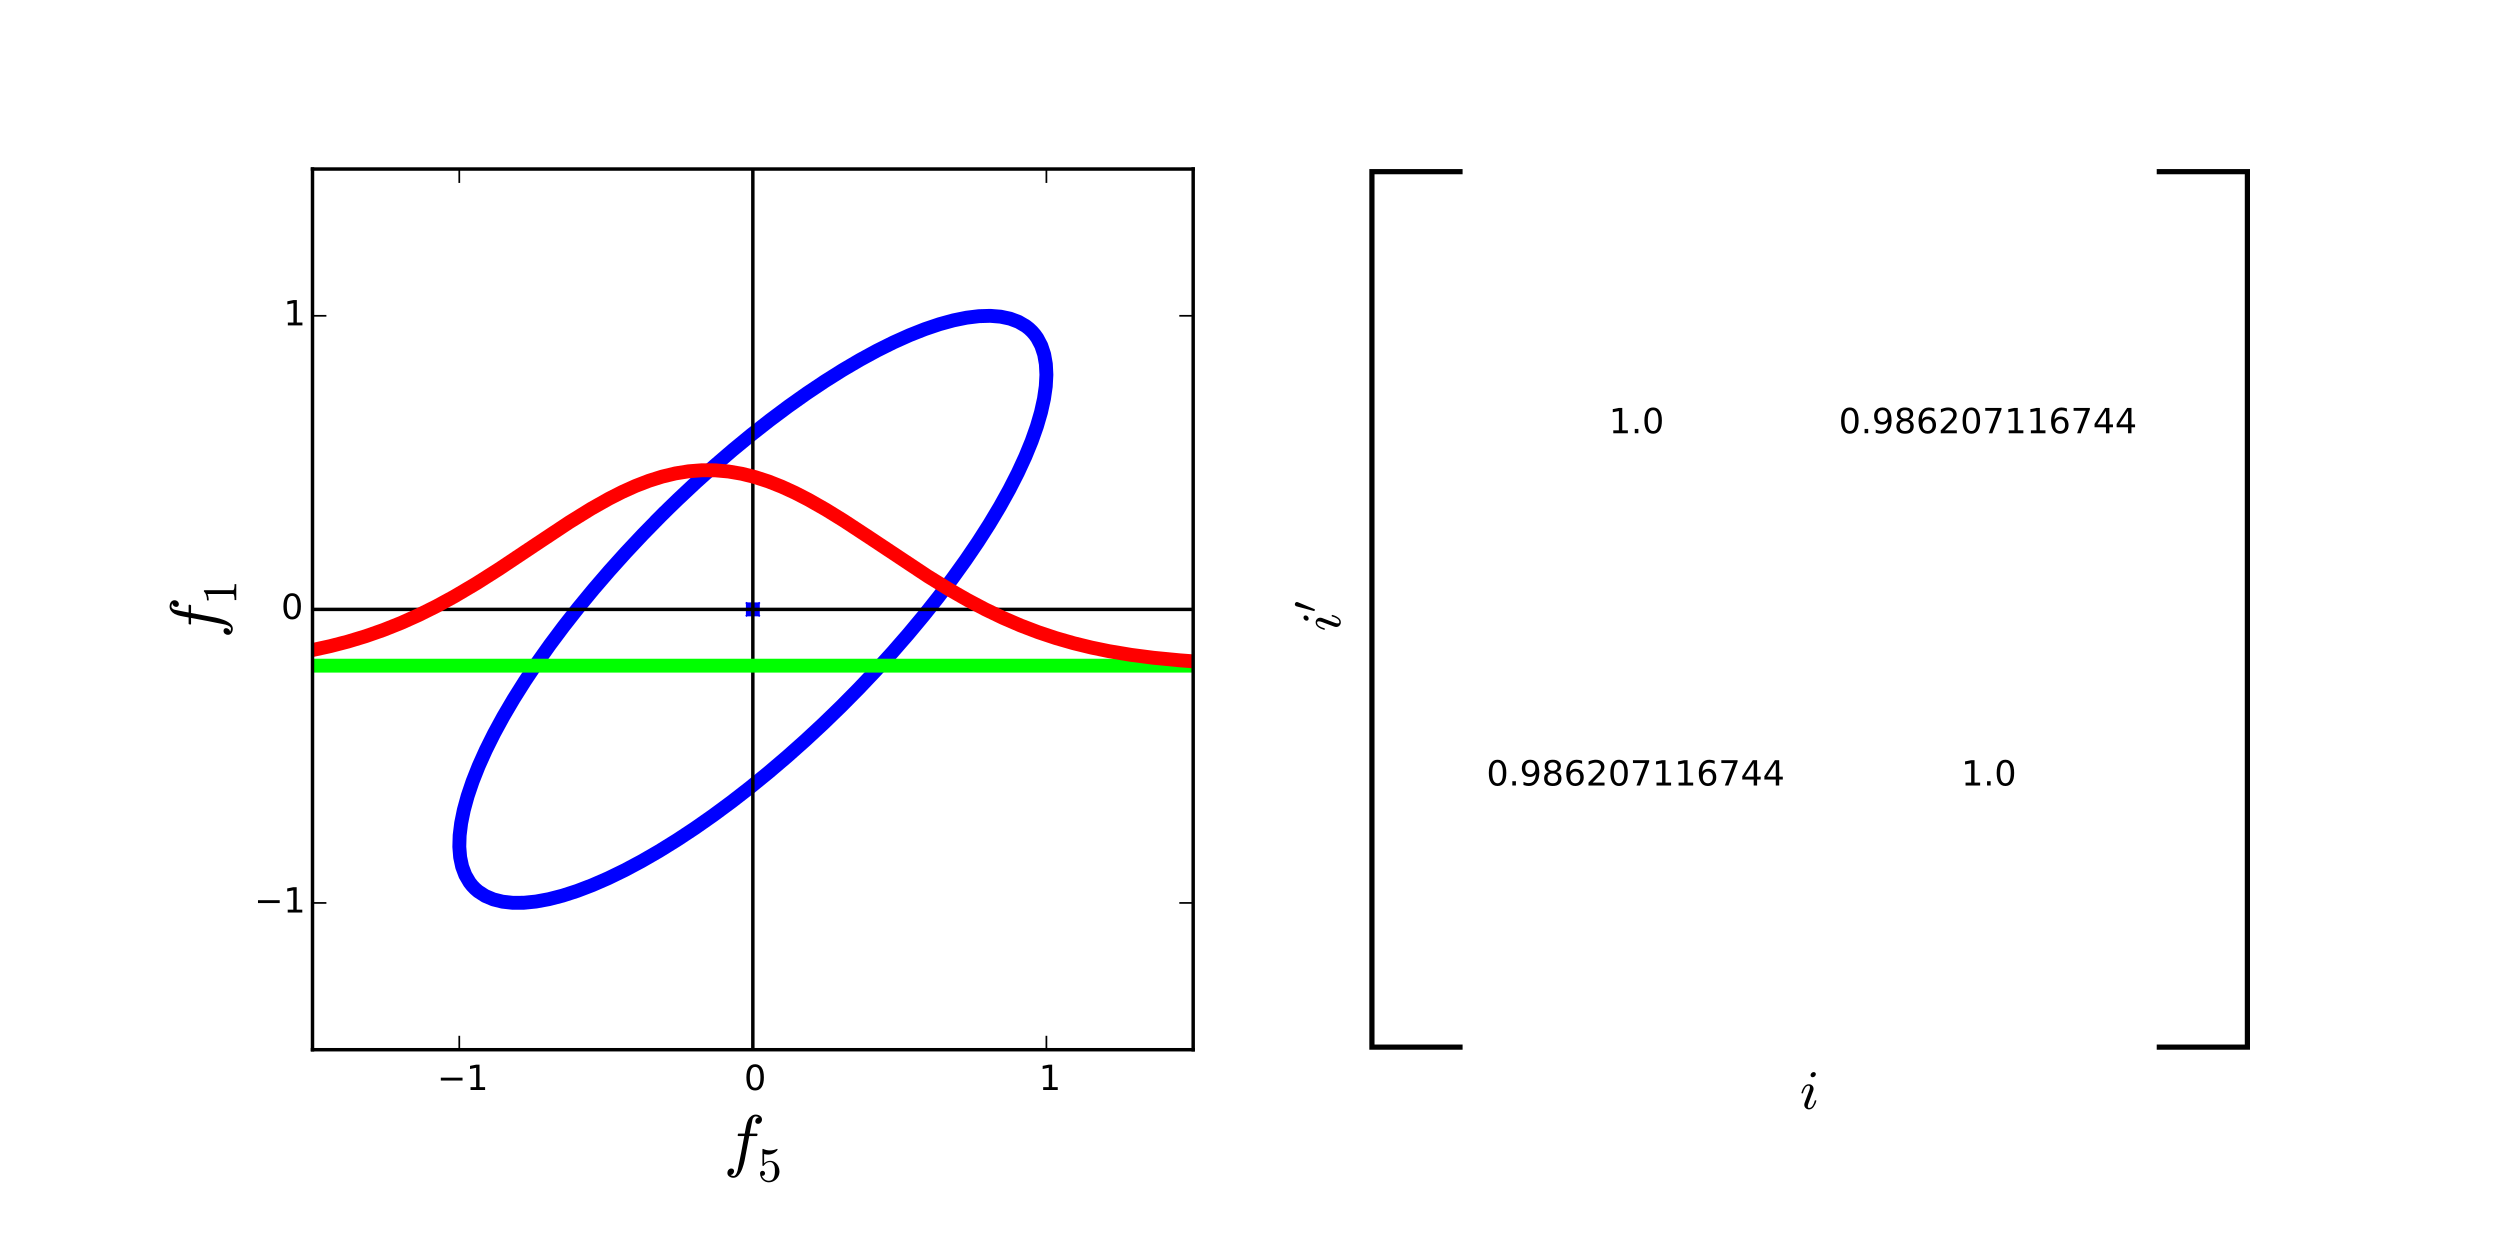
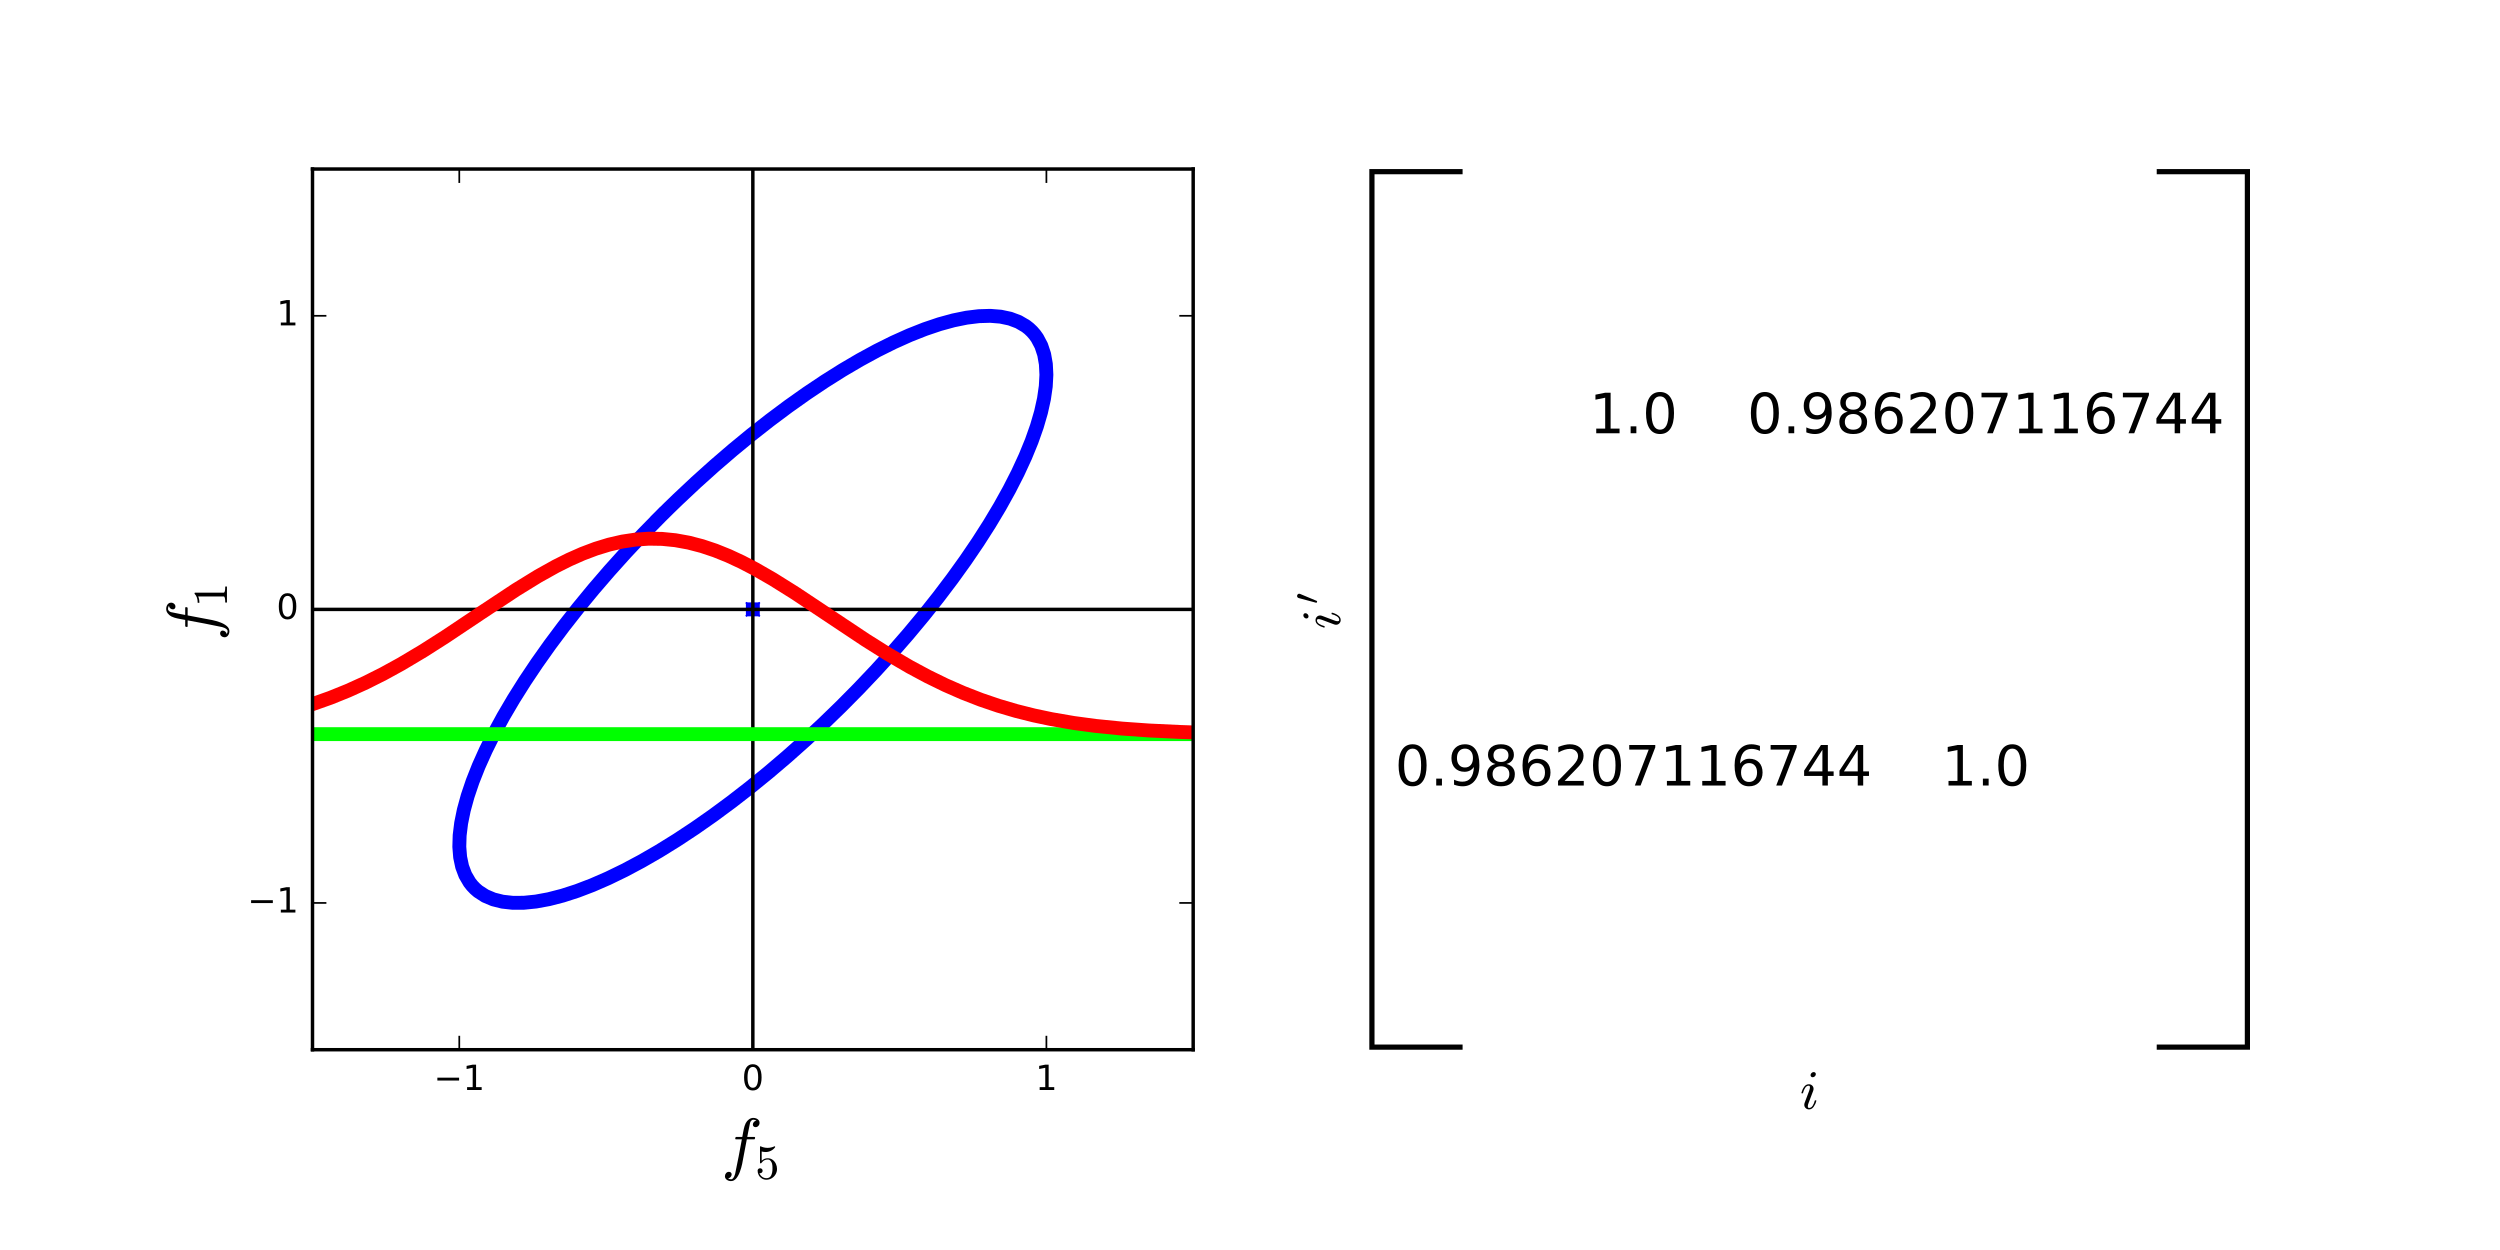
<svg xmlns="http://www.w3.org/2000/svg" xmlns:xlink="http://www.w3.org/1999/xlink" height="360pt" version="1.1" viewBox="0 0 720 360" width="720pt">
  <defs>
    <style type="text/css">
- *{stroke-linecap:butt;stroke-linejoin:round;}
+ *{stroke-linecap:butt;stroke-linejoin:round;stroke-miterlimit:100000;}
  </style>
  </defs>
  <g id="figure_1">
    <g id="patch_1">
-       <path d=" M0 360 L720 360 L720 0 L0 0 z " style="fill:#ffffff;" />
+       <path d="M 0 360  L 720 360  L 720 0  L 0 0  z " style="fill:#ffffff;" />
    </g>
    <g id="axes_1">
      <g id="patch_2">
-         <path d=" M90 302.318 L343.636 302.318 L343.636 48.682 L90 48.682 z " style="fill:#ffffff;" />
+         <path d="M 90 302.318  L 343.636 302.318  L 343.636 48.682  L 90 48.682  z " style="fill:#ffffff;" />
      </g>
      <g id="line2d_1">
-         <path clip-path="url(#p327466bd2e)" d=" M190.132 148.814 L192.678 146.294 L195.248 143.804 L200.449 138.921 L205.716 134.184 L211.028 129.612 L216.362 125.222 L221.698 121.033 L227.015 117.061 L232.291 113.322 L237.505 109.831 L242.637 106.601 L247.666 103.646 L252.572 100.978 L257.335 98.607 L261.937 96.542 L266.359 94.792 L270.584 93.364 L274.594 92.263 L278.374 91.494 L281.909 91.06 L285.184 90.962 L288.187 91.201 L290.905 91.777 L293.327 92.686 L295.445 93.925 L296.387 94.667 L297.25 95.49 L298.032 96.392 L298.733 97.373 L299.891 99.568 L300.717 102.066 L301.208 104.856 L301.363 107.928 L301.182 111.269 L300.663 114.866 L299.811 118.705 L298.628 122.771 L297.119 127.046 L295.289 131.515 L293.147 136.159 L290.7 140.96 L287.959 145.899 L284.935 150.955 L281.639 156.11 L278.084 161.342 L274.285 166.63 L270.258 171.953 L266.017 177.291 L261.58 182.621 L256.964 187.924 L252.189 193.176 L247.273 198.358 L242.235 203.449 L237.096 208.429 L231.876 213.277 L226.596 217.975 L221.277 222.504 L215.94 226.845 L210.607 230.981 L205.298 234.896 L200.036 238.575 L194.84 242.002 L189.732 245.164 L184.732 248.048 L179.86 250.643 L175.135 252.938 L170.576 254.925 L166.202 256.595 L162.029 257.942 L158.075 258.961 L154.355 259.646 L150.884 259.996 L147.676 260.01 L144.743 259.686 L142.098 259.027 L139.75 258.035 L137.71 256.714 L136.808 255.931 L135.986 255.069 L135.244 254.127 L134.004 252.009 L133.095 249.587 L132.52 246.868 L132.28 243.866 L132.378 240.591 L132.812 237.056 L133.581 233.276 L134.682 229.266 L136.11 225.041 L137.86 220.619 L139.925 216.017 L142.296 211.254 L144.965 206.348 L147.919 201.319 L151.149 196.187 L154.64 190.972 L158.379 185.696 L162.351 180.38 L166.54 175.044 L170.93 169.709 L175.502 164.398 L180.24 159.131 L185.123 153.929 L190.132 148.814 L190.132 148.814" style="fill:none;stroke:#0000ff;stroke-linecap:square;stroke-width:4;" />
+         <path clip-path="url(#pe4e327f6d4)" d="M 190.132 148.814  L 192.678 146.294  L 195.248 143.804  L 200.449 138.921  L 205.716 134.184  L 211.028 129.612  L 216.362 125.222  L 221.698 121.033  L 227.015 117.061  L 232.291 113.322  L 237.505 109.831  L 242.637 106.601  L 247.666 103.646  L 252.572 100.978  L 257.335 98.607  L 261.937 96.542  L 266.359 94.792  L 270.584 93.364  L 274.594 92.263  L 278.374 91.494  L 281.909 91.06  L 285.184 90.962  L 288.187 91.201  L 290.905 91.777  L 293.327 92.686  L 295.445 93.925  L 296.387 94.667  L 297.25 95.49  L 298.032 96.392  L 298.733 97.373  L 299.891 99.568  L 300.717 102.066  L 301.208 104.856  L 301.363 107.928  L 301.182 111.269  L 300.663 114.866  L 299.811 118.705  L 298.628 122.771  L 297.119 127.046  L 295.289 131.515  L 293.147 136.159  L 290.7 140.96  L 287.959 145.899  L 284.935 150.955  L 281.639 156.11  L 278.084 161.342  L 274.285 166.63  L 270.258 171.953  L 266.017 177.291  L 261.58 182.621  L 256.964 187.924  L 252.189 193.176  L 247.273 198.358  L 242.235 203.449  L 237.096 208.429  L 231.876 213.277  L 226.596 217.975  L 221.277 222.504  L 215.94 226.845  L 210.607 230.981  L 205.298 234.896  L 200.036 238.575  L 194.84 242.002  L 189.732 245.164  L 184.732 248.048  L 179.86 250.643  L 175.135 252.938  L 170.576 254.925  L 166.202 256.595  L 162.029 257.942  L 158.075 258.961  L 154.355 259.646  L 150.884 259.996  L 147.676 260.01  L 144.743 259.686  L 142.098 259.027  L 139.75 258.035  L 137.71 256.714  L 136.808 255.931  L 135.986 255.069  L 135.244 254.127  L 134.004 252.009  L 133.095 249.587  L 132.52 246.868  L 132.28 243.866  L 132.378 240.591  L 132.812 237.056  L 133.581 233.276  L 134.682 229.266  L 136.11 225.041  L 137.86 220.619  L 139.925 216.017  L 142.296 211.254  L 144.965 206.348  L 147.919 201.319  L 151.149 196.187  L 154.64 190.972  L 158.379 185.696  L 162.351 180.38  L 166.54 175.044  L 170.93 169.709  L 175.502 164.398  L 180.24 159.131  L 185.123 153.929  L 190.132 148.814  L 190.132 148.814  " style="fill:none;stroke:#0000ff;stroke-linecap:square;stroke-width:4.0;" />
      </g>
      <g id="line2d_2">
-         <path clip-path="url(#p327466bd2e)" d=" M216.818 175.5" style="fill:none;stroke:#0000ff;stroke-linecap:square;stroke-width:4;" />
+         <path clip-path="url(#pe4e327f6d4)" d="M 216.818 175.5  " style="fill:none;stroke:#0000ff;stroke-linecap:square;stroke-width:4.0;" />
        <defs>
-           <path d=" M-2 2 L2 -2 M-2 -2 L2 2" id="mf17e2e6b86" style="stroke:#0000ff;stroke-width:0.5;" />
+           <path d="M -2 2  L 2 -2  M -2 -2  L 2 2  " id="m5b79f3a4de" style="stroke:#0000ff;stroke-width:0.5;" />
        </defs>
-         <g clip-path="url(#p327466bd2e)">
-           <use style="fill:#0000ff;stroke:#0000ff;stroke-width:0.5;" x="216.818" xlink:href="#mf17e2e6b86" y="175.5" />
+         <g clip-path="url(#pe4e327f6d4)">
+           <use style="fill:#0000ff;stroke:#0000ff;stroke-width:0.5;" x="216.818" xlink:href="#m5b79f3a4de" y="175.5" />
        </g>
      </g>
      <g id="line2d_3">
-         <path clip-path="url(#p327466bd2e)" d=" M90 175.5 L343.636 175.5" style="fill:none;stroke:#000000;stroke-linecap:square;" />
+         <path clip-path="url(#pe4e327f6d4)" d="M 90 175.5  L 343.636 175.5  " style="fill:none;stroke:#000000;stroke-linecap:square;" />
      </g>
      <g id="line2d_4">
-         <path clip-path="url(#p327466bd2e)" d=" M216.818 302.318 L216.818 48.682" style="fill:none;stroke:#000000;stroke-linecap:square;" />
+         <path clip-path="url(#pe4e327f6d4)" d="M 216.818 302.318  L 216.818 48.682  " style="fill:none;stroke:#000000;stroke-linecap:square;" />
      </g>
      <g id="line2d_5">
-         <path clip-path="url(#p327466bd2e)" d=" M90 191.709 L343.636 191.709" style="fill:none;stroke:#00ff00;stroke-linecap:square;stroke-width:4;" />
+         <path clip-path="url(#pe4e327f6d4)" d="M 90 211.434  L 343.636 211.434  " style="fill:none;stroke:#00ff00;stroke-linecap:square;stroke-width:4.0;" />
      </g>
      <g id="line2d_6">
-         <path clip-path="url(#p327466bd2e)" d=" M90 187.207 L95.098 186.093 L100.196 184.773 L105.295 183.229 L110.393 181.446 L115.491 179.414 L120.589 177.128 L125.688 174.59 L130.786 171.815 L137.159 168.043 L143.531 163.999 L153.728 157.198 L163.924 150.435 L170.297 146.491 L175.395 143.618 L179.219 141.677 L183.042 139.955 L186.866 138.477 L190.69 137.268 L194.513 136.348 L198.337 135.733 L202.161 135.433 L205.984 135.452 L209.808 135.792 L213.632 136.445 L217.455 137.401 L221.279 138.643 L225.103 140.153 L228.926 141.903 L232.75 143.868 L237.848 146.768 L242.947 149.918 L250.594 154.939 L267.163 165.942 L273.536 169.867 L278.634 172.789 L283.732 175.485 L288.831 177.937 L293.929 180.137 L299.027 182.083 L304.125 183.782 L309.223 185.248 L314.322 186.495 L319.42 187.545 L325.793 188.609 L332.165 189.437 L339.813 190.177 L343.636 190.462 L343.636 190.462" style="fill:none;stroke:#ff0000;stroke-linecap:square;stroke-width:4;" />
+         <path clip-path="url(#pe4e327f6d4)" d="M 90 202.79  L 95.098 200.983  L 100.196 198.926  L 105.295 196.615  L 110.393 194.054  L 115.491 191.255  L 121.864 187.46  L 128.237 183.398  L 138.433 176.586  L 148.63 169.84  L 155.002 165.922  L 160.101 163.078  L 163.924 161.164  L 167.748 159.472  L 171.571 158.028  L 175.395 156.856  L 179.219 155.975  L 183.042 155.401  L 186.866 155.142  L 190.69 155.204  L 194.513 155.584  L 198.337 156.278  L 202.161 157.272  L 205.984 158.551  L 209.808 160.093  L 213.632 161.874  L 217.455 163.864  L 222.554 166.792  L 228.926 170.784  L 237.848 176.715  L 249.319 184.352  L 255.692 188.36  L 262.065 192.083  L 267.163 194.815  L 272.261 197.306  L 277.36 199.544  L 282.458 201.528  L 287.556 203.265  L 292.654 204.765  L 297.752 206.044  L 302.851 207.122  L 309.223 208.218  L 315.596 209.073  L 323.243 209.838  L 330.891 210.379  L 339.813 210.802  L 343.636 210.932  L 343.636 210.932  " style="fill:none;stroke:#ff0000;stroke-linecap:square;stroke-width:4.0;" />
      </g>
      <g id="patch_3">
-         <path d=" M90 302.318 L90 48.682" style="fill:none;stroke:#000000;stroke-linecap:square;stroke-linejoin:miter;" />
+         <path d="M 90 48.682  L 343.636 48.682  " style="fill:none;stroke:#000000;stroke-linecap:square;stroke-linejoin:miter;" />
      </g>
      <g id="patch_4">
-         <path d=" M343.636 302.318 L343.636 48.682" style="fill:none;stroke:#000000;stroke-linecap:square;stroke-linejoin:miter;" />
+         <path d="M 343.636 302.318  L 343.636 48.682  " style="fill:none;stroke:#000000;stroke-linecap:square;stroke-linejoin:miter;" />
      </g>
      <g id="patch_5">
-         <path d=" M90 48.682 L343.636 48.682" style="fill:none;stroke:#000000;stroke-linecap:square;stroke-linejoin:miter;" />
+         <path d="M 90 302.318  L 343.636 302.318  " style="fill:none;stroke:#000000;stroke-linecap:square;stroke-linejoin:miter;" />
      </g>
      <g id="patch_6">
-         <path d=" M90 302.318 L343.636 302.318" style="fill:none;stroke:#000000;stroke-linecap:square;stroke-linejoin:miter;" />
+         <path d="M 90 302.318  L 90 48.682  " style="fill:none;stroke:#000000;stroke-linecap:square;stroke-linejoin:miter;" />
      </g>
      <g id="matplotlib.axis_1">
        <g id="xtick_1">
          <g id="line2d_7">
            <defs>
-               <path d=" M0 0 L0 -4" id="mc7db9fdffb" style="stroke:#000000;stroke-width:0.5;" />
-             </defs>
-             <g>
-               <use style="stroke:#000000;stroke-width:0.5;" x="132.273" xlink:href="#mc7db9fdffb" y="302.318" />
+               <path d="M 0 0  L 0 -4  " id="mbd6892f2bf" style="stroke:#000000;stroke-width:0.5;" />
+             </defs>
+             <g>
+               <use style="stroke:#000000;stroke-width:0.5;" x="132.273" xlink:href="#mbd6892f2bf" y="302.318" />
            </g>
          </g>
          <g id="line2d_8">
            <defs>
-               <path d=" M0 0 L0 4" id="m5a7d422ac3" style="stroke:#000000;stroke-width:0.5;" />
-             </defs>
-             <g>
-               <use style="stroke:#000000;stroke-width:0.5;" x="132.273" xlink:href="#m5a7d422ac3" y="48.682" />
+               <path d="M 0 0  L 0 4  " id="m1e98395ebb" style="stroke:#000000;stroke-width:0.5;" />
+             </defs>
+             <g>
+               <use style="stroke:#000000;stroke-width:0.5;" x="132.273" xlink:href="#m1e98395ebb" y="48.682" />
            </g>
          </g>
          <g id="text_1">
            <defs>
-               <path d=" M12.406 8.297 L28.516 8.297 L28.516 63.922 L10.984 60.406 L10.984 69.391 L28.422 72.906 L38.281 72.906 L38.281 8.297 L54.391 8.297 L54.391 0 L12.406 0 z " id="BitstreamVeraSans-Roman-31" />
-               <path d=" M10.594 35.5 L73.188 35.5 L73.188 27.203 L10.594 27.203 z " id="BitstreamVeraSans-Roman-2212" />
-             </defs>
-             <g transform="translate(125.893 313.9166)scale(0.1 -0.1)">
+               <path d="M 10.594 35.5  L 73.188 35.5  L 73.188 27.203  L 10.594 27.203  z " id="BitstreamVeraSans-Roman-2212" />
+               <path d="M 12.406 8.297  L 28.516 8.297  L 28.516 63.922  L 10.984 60.406  L 10.984 69.391  L 28.422 72.906  L 38.281 72.906  L 38.281 8.297  L 54.391 8.297  L 54.391 0  L 12.406 0  z " id="BitstreamVeraSans-Roman-31" />
+             </defs>
+             <g transform="translate(124.9016 313.9166)scale(0.1 -0.1)">
              <use xlink:href="#BitstreamVeraSans-Roman-2212" />
              <use x="83.789" xlink:href="#BitstreamVeraSans-Roman-31" />
            </g>
          </g>
        </g>
        <g id="xtick_2">
          <g id="line2d_9">
            <g>
-               <use style="stroke:#000000;stroke-width:0.5;" x="216.818" xlink:href="#mc7db9fdffb" y="302.318" />
+               <use style="stroke:#000000;stroke-width:0.5;" x="216.818" xlink:href="#mbd6892f2bf" y="302.318" />
            </g>
          </g>
          <g id="line2d_10">
            <g>
-               <use style="stroke:#000000;stroke-width:0.5;" x="216.818" xlink:href="#m5a7d422ac3" y="48.682" />
+               <use style="stroke:#000000;stroke-width:0.5;" x="216.818" xlink:href="#m1e98395ebb" y="48.682" />
            </g>
          </g>
          <g id="text_2">
            <defs>
-               <path d=" M31.781 66.406 Q24.172 66.406 20.328 58.906 Q16.5 51.422 16.5 36.375 Q16.5 21.391 20.328 13.891 Q24.172 6.391 31.781 6.391 Q39.453 6.391 43.281 13.891 Q47.125 21.391 47.125 36.375 Q47.125 51.422 43.281 58.906 Q39.453 66.406 31.781 66.406 M31.781 74.219 Q44.047 74.219 50.516 64.516 Q56.984 54.828 56.984 36.375 Q56.984 17.969 50.516 8.266 Q44.047 -1.422 31.781 -1.422 Q19.531 -1.422 13.062 8.266 Q6.594 17.969 6.594 36.375 Q6.594 54.828 13.062 64.516 Q19.531 74.219 31.781 74.219" id="BitstreamVeraSans-Roman-30" />
-             </defs>
-             <g transform="translate(214.2987 313.9166)scale(0.1 -0.1)">
+               <path d="M 31.781 66.406  Q 24.172 66.406 20.328 58.906  Q 16.5 51.422 16.5 36.375  Q 16.5 21.391 20.328 13.891  Q 24.172 6.391 31.781 6.391  Q 39.453 6.391 43.281 13.891  Q 47.125 21.391 47.125 36.375  Q 47.125 51.422 43.281 58.906  Q 39.453 66.406 31.781 66.406  M 31.781 74.219  Q 44.047 74.219 50.516 64.516  Q 56.984 54.828 56.984 36.375  Q 56.984 17.969 50.516 8.266  Q 44.047 -1.422 31.781 -1.422  Q 19.531 -1.422 13.062 8.266  Q 6.594 17.969 6.594 36.375  Q 6.594 54.828 13.062 64.516  Q 19.531 74.219 31.781 74.219  " id="BitstreamVeraSans-Roman-30" />
+             </defs>
+             <g transform="translate(213.6369 313.9166)scale(0.1 -0.1)">
              <use xlink:href="#BitstreamVeraSans-Roman-30" />
            </g>
          </g>
        </g>
        <g id="xtick_3">
          <g id="line2d_11">
            <g>
-               <use style="stroke:#000000;stroke-width:0.5;" x="301.364" xlink:href="#mc7db9fdffb" y="302.318" />
+               <use style="stroke:#000000;stroke-width:0.5;" x="301.364" xlink:href="#mbd6892f2bf" y="302.318" />
            </g>
          </g>
          <g id="line2d_12">
            <g>
-               <use style="stroke:#000000;stroke-width:0.5;" x="301.364" xlink:href="#m5a7d422ac3" y="48.682" />
+               <use style="stroke:#000000;stroke-width:0.5;" x="301.364" xlink:href="#m1e98395ebb" y="48.682" />
            </g>
          </g>
          <g id="text_3">
-             <g transform="translate(299.1933 313.9166)scale(0.1 -0.1)">
+             <g transform="translate(298.1824 313.9166)scale(0.1 -0.1)">
              <use xlink:href="#BitstreamVeraSans-Roman-31" />
            </g>
          </g>
        </g>
        <g id="text_4">
          <defs>
-             <path d=" M8.688 11.375 Q9.719 8.453 11.844 6.047 Q13.969 3.656 16.875 2.312 Q19.781 0.984 22.906 0.984 Q30.125 0.984 32.859 6.594 Q35.594 12.203 35.594 20.219 Q35.594 23.688 35.469 26.047 Q35.359 28.422 34.812 30.609 Q33.891 34.125 31.562 36.766 Q29.25 39.406 25.875 39.406 Q22.516 39.406 20.094 38.375 Q17.672 37.359 16.156 35.984 Q14.656 34.625 13.484 33.109 Q12.312 31.594 12.016 31.5 L10.891 31.5 Q10.641 31.5 10.266 31.812 Q9.906 32.125 9.906 32.422 L9.906 65.828 Q9.906 66.062 10.219 66.328 Q10.547 66.609 10.891 66.609 L11.188 66.609 Q17.922 63.375 25.484 63.375 Q32.906 63.375 39.797 66.609 L40.094 66.609 Q40.438 66.609 40.719 66.359 Q41.016 66.109 41.016 65.828 L41.016 64.891 Q41.016 64.406 40.828 64.406 Q37.406 59.859 32.25 57.312 Q27.094 54.781 21.578 54.781 Q17.578 54.781 13.375 55.906 L13.375 37.016 Q16.703 39.703 19.312 40.844 Q21.922 42 25.984 42 Q31.5 42 35.859 38.812 Q40.234 35.641 42.578 30.531 Q44.922 25.438 44.922 20.125 Q44.922 14.109 41.969 8.984 Q39.016 3.859 33.938 0.828 Q28.859 -2.203 22.906 -2.203 Q17.969 -2.203 13.844 0.328 Q9.719 2.875 7.344 7.172 Q4.984 11.469 4.984 16.312 Q4.984 18.562 6.438 19.969 Q7.906 21.391 10.109 21.391 Q12.312 21.391 13.797 19.938 Q15.281 18.5 15.281 16.312 Q15.281 14.156 13.797 12.672 Q12.312 11.188 10.109 11.188 Q9.766 11.188 9.328 11.25 Q8.891 11.328 8.688 11.375" id="Cmr10-35" />
-             <path d=" M9.719 -16.5 Q11.578 -17.922 14.203 -17.922 Q17.781 -17.922 20.016 -10.016 Q20.953 -6.203 25.094 15.094 L29.688 39.594 L21.094 39.594 Q20.125 39.594 20.125 40.922 Q20.516 43.109 21.391 43.109 L30.328 43.109 L31.5 49.609 Q32.078 52.641 32.562 54.812 Q33.062 56.984 33.625 58.828 Q34.188 60.688 35.297 62.984 Q37.016 66.266 39.922 68.391 Q42.828 70.516 46.188 70.516 Q48.391 70.516 50.469 69.703 Q52.547 68.891 53.859 67.281 Q55.172 65.672 55.172 63.484 Q55.172 60.938 53.484 59.047 Q51.812 57.172 49.422 57.172 Q47.797 57.172 46.656 58.172 Q45.516 59.188 45.516 60.797 Q45.516 62.984 47 64.625 Q48.484 66.266 50.688 66.5 Q48.828 67.922 46.094 67.922 Q44.578 67.922 43.234 66.5 Q41.891 65.094 41.5 63.484 Q40.875 60.938 38.719 49.703 L37.5 43.109 L47.797 43.109 Q48.781 43.109 48.781 41.797 Q48.734 41.547 48.578 40.938 Q48.438 40.328 48.172 39.953 Q47.906 39.594 47.516 39.594 L36.812 39.594 L32.172 15.188 Q31.297 9.859 30.141 4.359 Q29 -1.125 26.922 -6.906 Q24.859 -12.703 21.625 -16.609 Q18.406 -20.516 14.016 -20.516 Q10.641 -20.516 7.984 -18.578 Q5.328 -16.656 5.328 -13.484 Q5.328 -10.938 6.953 -9.047 Q8.594 -7.172 11.078 -7.172 Q12.75 -7.172 13.859 -8.172 Q14.984 -9.188 14.984 -10.797 Q14.984 -12.938 13.391 -14.719 Q11.812 -16.5 9.719 -16.5" id="Cmmi10-66" />
-           </defs>
-           <g transform="translate(208.4182 335.1963)scale(0.2 -0.2)">
+             <path d="M 9.719 -16.5  Q 11.578 -17.922 14.203 -17.922  Q 17.781 -17.922 20.016 -10.016  Q 20.953 -6.203 25.094 15.094  L 29.688 39.594  L 21.094 39.594  Q 20.125 39.594 20.125 40.922  Q 20.516 43.109 21.391 43.109  L 30.328 43.109  L 31.5 49.609  Q 32.078 52.641 32.562 54.812  Q 33.062 56.984 33.625 58.828  Q 34.188 60.688 35.297 62.984  Q 37.016 66.266 39.922 68.391  Q 42.828 70.516 46.188 70.516  Q 48.391 70.516 50.469 69.703  Q 52.547 68.891 53.859 67.281  Q 55.172 65.672 55.172 63.484  Q 55.172 60.938 53.484 59.047  Q 51.812 57.172 49.422 57.172  Q 47.797 57.172 46.656 58.172  Q 45.516 59.188 45.516 60.797  Q 45.516 62.984 47 64.625  Q 48.484 66.266 50.688 66.5  Q 48.828 67.922 46.094 67.922  Q 44.578 67.922 43.234 66.5  Q 41.891 65.094 41.5 63.484  Q 40.875 60.938 38.719 49.703  L 37.5 43.109  L 47.797 43.109  Q 48.781 43.109 48.781 41.797  Q 48.734 41.547 48.578 40.938  Q 48.438 40.328 48.172 39.953  Q 47.906 39.594 47.516 39.594  L 36.812 39.594  L 32.172 15.188  Q 31.297 9.859 30.141 4.359  Q 29 -1.125 26.922 -6.906  Q 24.859 -12.703 21.625 -16.609  Q 18.406 -20.516 14.016 -20.516  Q 10.641 -20.516 7.984 -18.578  Q 5.328 -16.656 5.328 -13.484  Q 5.328 -10.938 6.953 -9.047  Q 8.594 -7.172 11.078 -7.172  Q 12.75 -7.172 13.859 -8.172  Q 14.984 -9.188 14.984 -10.797  Q 14.984 -12.938 13.391 -14.719  Q 11.812 -16.5 9.719 -16.5  " id="Cmmi10-66" />
+             <path d="M 8.688 11.375  Q 9.719 8.453 11.844 6.047  Q 13.969 3.656 16.875 2.312  Q 19.781 0.984 22.906 0.984  Q 30.125 0.984 32.859 6.594  Q 35.594 12.203 35.594 20.219  Q 35.594 23.688 35.469 26.047  Q 35.359 28.422 34.812 30.609  Q 33.891 34.125 31.562 36.766  Q 29.25 39.406 25.875 39.406  Q 22.516 39.406 20.094 38.375  Q 17.672 37.359 16.156 35.984  Q 14.656 34.625 13.484 33.109  Q 12.312 31.594 12.016 31.5  L 10.891 31.5  Q 10.641 31.5 10.266 31.812  Q 9.906 32.125 9.906 32.422  L 9.906 65.828  Q 9.906 66.062 10.219 66.328  Q 10.547 66.609 10.891 66.609  L 11.188 66.609  Q 17.922 63.375 25.484 63.375  Q 32.906 63.375 39.797 66.609  L 40.094 66.609  Q 40.438 66.609 40.719 66.359  Q 41.016 66.109 41.016 65.828  L 41.016 64.891  Q 41.016 64.406 40.828 64.406  Q 37.406 59.859 32.25 57.312  Q 27.094 54.781 21.578 54.781  Q 17.578 54.781 13.375 55.906  L 13.375 37.016  Q 16.703 39.703 19.312 40.844  Q 21.922 42 25.984 42  Q 31.5 42 35.859 38.812  Q 40.234 35.641 42.578 30.531  Q 44.922 25.438 44.922 20.125  Q 44.922 14.109 41.969 8.984  Q 39.016 3.859 33.938 0.828  Q 28.859 -2.203 22.906 -2.203  Q 17.969 -2.203 13.844 0.328  Q 9.719 2.875 7.344 7.172  Q 4.984 11.469 4.984 16.312  Q 4.984 18.562 6.438 19.969  Q 7.906 21.391 10.109 21.391  Q 12.312 21.391 13.797 19.938  Q 15.281 18.5 15.281 16.312  Q 15.281 14.156 13.797 12.672  Q 12.312 11.188 10.109 11.188  Q 9.766 11.188 9.328 11.25  Q 8.891 11.328 8.688 11.375  " id="Cmr10-35" />
+           </defs>
+           <g transform="translate(207.7182 336.1526)scale(0.2 -0.2)">
            <use transform="translate(0.0 0.484375)" xlink:href="#Cmmi10-66" />
-             <use transform="translate(48.87695 -25.025)scale(0.7)" xlink:href="#Cmr10-35" />
+             <use transform="translate(48.87695 -16.52187)scale(0.7)" xlink:href="#Cmr10-35" />
          </g>
        </g>
      </g>
      <g id="matplotlib.axis_2">
        <g id="ytick_1">
          <g id="line2d_13">
            <defs>
-               <path d=" M0 0 L4 0" id="md7965d1ba0" style="stroke:#000000;stroke-width:0.5;" />
-             </defs>
-             <g>
-               <use style="stroke:#000000;stroke-width:0.5;" x="90.0" xlink:href="#md7965d1ba0" y="260.045" />
+               <path d="M 0 0  L 4 0  " id="mbd16e8e968" style="stroke:#000000;stroke-width:0.5;" />
+             </defs>
+             <g>
+               <use style="stroke:#000000;stroke-width:0.5;" x="90.0" xlink:href="#mbd16e8e968" y="260.045" />
            </g>
          </g>
          <g id="line2d_14">
            <defs>
-               <path d=" M0 0 L-4 0" id="md9a1c1a7cd" style="stroke:#000000;stroke-width:0.5;" />
-             </defs>
-             <g>
-               <use style="stroke:#000000;stroke-width:0.5;" x="343.636" xlink:href="#md9a1c1a7cd" y="260.045" />
+               <path d="M 0 0  L -4 0  " id="m9a6b7ae113" style="stroke:#000000;stroke-width:0.5;" />
+             </defs>
+             <g>
+               <use style="stroke:#000000;stroke-width:0.5;" x="343.636" xlink:href="#m9a6b7ae113" y="260.045" />
            </g>
          </g>
          <g id="text_5">
-             <g transform="translate(73.24062 262.8048)scale(0.1 -0.1)">
+             <g transform="translate(71.25781 262.8048)scale(0.1 -0.1)">
              <use xlink:href="#BitstreamVeraSans-Roman-2212" />
              <use x="83.789" xlink:href="#BitstreamVeraSans-Roman-31" />
            </g>
          </g>
        </g>
        <g id="ytick_2">
          <g id="line2d_15">
            <g>
-               <use style="stroke:#000000;stroke-width:0.5;" x="90.0" xlink:href="#md7965d1ba0" y="175.5" />
+               <use style="stroke:#000000;stroke-width:0.5;" x="90.0" xlink:href="#mbd16e8e968" y="175.5" />
            </g>
          </g>
          <g id="line2d_16">
            <g>
-               <use style="stroke:#000000;stroke-width:0.5;" x="343.636" xlink:href="#md9a1c1a7cd" y="175.5" />
+               <use style="stroke:#000000;stroke-width:0.5;" x="343.636" xlink:href="#m9a6b7ae113" y="175.5" />
            </g>
          </g>
          <g id="text_6">
-             <g transform="translate(80.96094 178.2594)scale(0.1 -0.1)">
+             <g transform="translate(79.6375 178.2594)scale(0.1 -0.1)">
              <use xlink:href="#BitstreamVeraSans-Roman-30" />
            </g>
          </g>
        </g>
        <g id="ytick_3">
          <g id="line2d_17">
            <g>
-               <use style="stroke:#000000;stroke-width:0.5;" x="90.0" xlink:href="#md7965d1ba0" y="90.955" />
+               <use style="stroke:#000000;stroke-width:0.5;" x="90.0" xlink:href="#mbd16e8e968" y="90.955" />
            </g>
          </g>
          <g id="line2d_18">
            <g>
-               <use style="stroke:#000000;stroke-width:0.5;" x="343.636" xlink:href="#md9a1c1a7cd" y="90.955" />
+               <use style="stroke:#000000;stroke-width:0.5;" x="343.636" xlink:href="#m9a6b7ae113" y="90.955" />
            </g>
          </g>
          <g id="text_7">
-             <g transform="translate(81.65937 93.71392)scale(0.1 -0.1)">
+             <g transform="translate(79.6375 93.71392)scale(0.1 -0.1)">
              <use xlink:href="#BitstreamVeraSans-Roman-31" />
            </g>
          </g>
        </g>
        <g id="text_8">
          <defs>
-             <path d=" M9.281 0 L9.281 3.516 Q21.781 3.516 21.781 6.688 L21.781 59.188 Q16.609 56.688 8.688 56.688 L8.688 60.203 Q20.953 60.203 27.203 66.609 L28.609 66.609 Q28.953 66.609 29.266 66.328 Q29.594 66.062 29.594 65.719 L29.594 6.688 Q29.594 3.516 42.094 3.516 L42.094 0 z " id="Cmr10-31" />
-           </defs>
-           <g transform="translate(63.04062 183.9)rotate(-90.0)scale(0.2 -0.2)">
+             <path d="M 9.281 0  L 9.281 3.516  Q 21.781 3.516 21.781 6.688  L 21.781 59.188  Q 16.609 56.688 8.688 56.688  L 8.688 60.203  Q 20.953 60.203 27.203 66.609  L 28.609 66.609  Q 28.953 66.609 29.266 66.328  Q 29.594 66.062 29.594 65.719  L 29.594 6.688  Q 29.594 3.516 42.094 3.516  L 42.094 0  z " id="Cmr10-31" />
+           </defs>
+           <g transform="translate(62.05781 184.6)rotate(-90.0)scale(0.2 -0.2)">
            <use transform="translate(0.0 0.484375)" xlink:href="#Cmmi10-66" />
-             <use transform="translate(48.87695 -25.025)scale(0.7)" xlink:href="#Cmr10-31" />
+             <use transform="translate(48.87695 -16.52187)scale(0.7)" xlink:href="#Cmr10-31" />
          </g>
        </g>
      </g>
    </g>
    <g id="axes_2">
      <g id="line2d_19">
-         <path clip-path="url(#pf6dab5210c)" d=" M419.727 48.682 L394.364 48.682 L394.364 302.318 L419.727 302.318" style="fill:none;stroke:#000000;stroke-linecap:square;stroke-width:3;" />
+         <path clip-path="url(#p4b0a66cb94)" d="M 419.727 48.682  L 394.364 48.682  L 394.364 302.318  L 419.727 302.318  " style="fill:none;stroke:#000000;stroke-linecap:square;stroke-width:3.0;" />
      </g>
      <g id="line2d_20">
-         <path clip-path="url(#pf6dab5210c)" d=" M622.636 48.682 L648 48.682 L648 302.318 L622.636 302.318" style="fill:none;stroke:#000000;stroke-linecap:square;stroke-width:3;" />
+         <path clip-path="url(#p4b0a66cb94)" d="M 622.636 48.682  L 648 48.682  L 648 302.318  L 622.636 302.318  " style="fill:none;stroke:#000000;stroke-linecap:square;stroke-width:3.0;" />
      </g>
      <g id="matplotlib.axis_3">
        <g id="text_9">
          <defs>
-             <path d=" M7.812 7.172 Q7.812 9.031 8.594 11.078 L16.703 32.625 Q18.016 36.281 18.016 38.625 Q18.016 41.609 15.828 41.609 Q11.859 41.609 9.297 37.531 Q6.734 33.453 5.516 28.422 Q5.328 27.781 4.688 27.781 L3.516 27.781 Q2.688 27.781 2.688 28.719 L2.688 29 Q4.297 34.969 7.609 39.578 Q10.938 44.188 16.016 44.188 Q19.578 44.188 22.047 41.844 Q24.516 39.5 24.516 35.891 Q24.516 34.031 23.688 31.984 L15.578 10.5 Q14.203 7.172 14.203 4.5 Q14.203 1.516 16.5 1.516 Q20.406 1.516 23.016 5.688 Q25.641 9.859 26.703 14.703 Q26.906 15.281 27.484 15.281 L28.719 15.281 Q29.109 15.281 29.344 15.016 Q29.594 14.75 29.594 14.406 Q29.594 14.312 29.5 14.109 Q28.125 8.453 24.734 3.656 Q21.344 -1.125 16.312 -1.125 Q12.797 -1.125 10.297 1.297 Q7.812 3.719 7.812 7.172 M19.094 60.594 Q19.094 62.703 20.844 64.406 Q22.609 66.109 24.703 66.109 Q26.422 66.109 27.516 65.062 Q28.609 64.016 28.609 62.406 Q28.609 60.156 26.828 58.469 Q25.047 56.781 22.906 56.781 Q21.297 56.781 20.188 57.875 Q19.094 58.984 19.094 60.594" id="Cmmi10-69" />
+             <path d="M 7.812 7.172  Q 7.812 9.031 8.594 11.078  L 16.703 32.625  Q 18.016 36.281 18.016 38.625  Q 18.016 41.609 15.828 41.609  Q 11.859 41.609 9.297 37.531  Q 6.734 33.453 5.516 28.422  Q 5.328 27.781 4.688 27.781  L 3.516 27.781  Q 2.688 27.781 2.688 28.719  L 2.688 29  Q 4.297 34.969 7.609 39.578  Q 10.938 44.188 16.016 44.188  Q 19.578 44.188 22.047 41.844  Q 24.516 39.5 24.516 35.891  Q 24.516 34.031 23.688 31.984  L 15.578 10.5  Q 14.203 7.172 14.203 4.5  Q 14.203 1.516 16.5 1.516  Q 20.406 1.516 23.016 5.688  Q 25.641 9.859 26.703 14.703  Q 26.906 15.281 27.484 15.281  L 28.719 15.281  Q 29.109 15.281 29.344 15.016  Q 29.594 14.75 29.594 14.406  Q 29.594 14.312 29.5 14.109  Q 28.125 8.453 24.734 3.656  Q 21.344 -1.125 16.312 -1.125  Q 12.797 -1.125 10.297 1.297  Q 7.812 3.719 7.812 7.172  M 19.094 60.594  Q 19.094 62.703 20.844 64.406  Q 22.609 66.109 24.703 66.109  Q 26.422 66.109 27.516 65.062  Q 28.609 64.016 28.609 62.406  Q 28.609 60.156 26.828 58.469  Q 25.047 56.781 22.906 56.781  Q 21.297 56.781 20.188 57.875  Q 19.094 58.984 19.094 60.594  " id="Cmmi10-69" />
          </defs>
          <g transform="translate(518.3818 319.4757)scale(0.16 -0.16)">
            <use transform="translate(0.0 0.890625)" xlink:href="#Cmmi10-69" />
          </g>
        </g>
      </g>
      <g id="matplotlib.axis_4">
        <g id="text_10">
          <defs>
-             <path d=" M3.516 5.422 Q2.875 5.609 2.875 6.391 L15.094 51.812 Q15.672 53.656 17.078 54.781 Q18.5 55.906 20.312 55.906 Q22.656 55.906 24.438 54.359 Q26.219 52.828 26.219 50.484 Q26.219 49.469 25.688 48.188 L7.625 4.984 Q7.281 4.297 6.688 4.297 Q6.156 4.297 5 4.781 Q3.859 5.281 3.516 5.422" id="Cmsy10-30" />
-           </defs>
-           <g transform="translate(386.0361 181.82)rotate(-90.0)scale(0.16 -0.16)">
-             <use transform="translate(0.0 0.35)" xlink:href="#Cmmi10-69" />
-             <use transform="translate(34.42383 42.86562)scale(0.7)" xlink:href="#Cmsy10-30" />
+             <path d="M 3.516 5.422  Q 2.875 5.609 2.875 6.391  L 15.094 51.812  Q 15.672 53.656 17.078 54.781  Q 18.5 55.906 20.312 55.906  Q 22.656 55.906 24.438 54.359  Q 26.219 52.828 26.219 50.484  Q 26.219 49.469 25.688 48.188  L 7.625 4.984  Q 7.281 4.297 6.688 4.297  Q 6.156 4.297 5 4.781  Q 3.859 5.281 3.516 5.422  " id="Cmsy10-30" />
+           </defs>
+           <g transform="translate(386.0361 181.18)rotate(-90.0)scale(0.16 -0.16)">
+             <use transform="translate(0.0 0.6015625)" xlink:href="#Cmmi10-69" />
+             <use transform="translate(45.3307 38.86563)scale(0.7)" xlink:href="#Cmsy10-30" />
          </g>
        </g>
      </g>
      <g id="text_11">
        <defs>
-           <path d=" M10.688 12.406 L21 12.406 L21 0 L10.688 0 z " id="BitstreamVeraSans-Roman-2e" />
+           <path d="M 10.688 12.406  L 21 12.406  L 21 0  L 10.688 0  z " id="BitstreamVeraSans-Roman-2e" />
        </defs>
-         <g transform="translate(463.3842 124.7727)scale(0.1 -0.1)">
+         <g transform="translate(457.732 124.7727)scale(0.16 -0.16)">
          <use xlink:href="#BitstreamVeraSans-Roman-31" />
          <use x="63.623" xlink:href="#BitstreamVeraSans-Roman-2e" />
          <use x="95.41" xlink:href="#BitstreamVeraSans-Roman-30" />
        </g>
      </g>
      <g id="text_12">
        <defs>
-           <path d=" M10.984 1.516 L10.984 10.5 Q14.703 8.734 18.5 7.812 Q22.312 6.891 25.984 6.891 Q35.75 6.891 40.891 13.453 Q46.047 20.016 46.781 33.406 Q43.953 29.203 39.594 26.953 Q35.25 24.703 29.984 24.703 Q19.047 24.703 12.672 31.312 Q6.297 37.938 6.297 49.422 Q6.297 60.641 12.938 67.422 Q19.578 74.219 30.609 74.219 Q43.266 74.219 49.922 64.516 Q56.594 54.828 56.594 36.375 Q56.594 19.141 48.406 8.859 Q40.234 -1.422 26.422 -1.422 Q22.703 -1.422 18.891 -0.688 Q15.094 0.047 10.984 1.516 M30.609 32.422 Q37.25 32.422 41.125 36.953 Q45.016 41.5 45.016 49.422 Q45.016 57.281 41.125 61.844 Q37.25 66.406 30.609 66.406 Q23.969 66.406 20.094 61.844 Q16.219 57.281 16.219 49.422 Q16.219 41.5 20.094 36.953 Q23.969 32.422 30.609 32.422" id="BitstreamVeraSans-Roman-39" />
-           <path d=" M33.016 40.375 Q26.375 40.375 22.484 35.828 Q18.609 31.297 18.609 23.391 Q18.609 15.531 22.484 10.953 Q26.375 6.391 33.016 6.391 Q39.656 6.391 43.531 10.953 Q47.406 15.531 47.406 23.391 Q47.406 31.297 43.531 35.828 Q39.656 40.375 33.016 40.375 M52.594 71.297 L52.594 62.312 Q48.875 64.062 45.094 64.984 Q41.312 65.922 37.594 65.922 Q27.828 65.922 22.672 59.328 Q17.531 52.734 16.797 39.406 Q19.672 43.656 24.016 45.922 Q28.375 48.188 33.594 48.188 Q44.578 48.188 50.953 41.516 Q57.328 34.859 57.328 23.391 Q57.328 12.156 50.688 5.359 Q44.047 -1.422 33.016 -1.422 Q20.359 -1.422 13.672 8.266 Q6.984 17.969 6.984 36.375 Q6.984 53.656 15.188 63.938 Q23.391 74.219 37.203 74.219 Q40.922 74.219 44.703 73.484 Q48.484 72.75 52.594 71.297" id="BitstreamVeraSans-Roman-36" />
-           <path d=" M8.203 72.906 L55.078 72.906 L55.078 68.703 L28.609 0 L18.312 0 L43.219 64.594 L8.203 64.594 z " id="BitstreamVeraSans-Roman-37" />
-           <path d=" M19.188 8.297 L53.609 8.297 L53.609 0 L7.328 0 L7.328 8.297 Q12.938 14.109 22.625 23.891 Q32.328 33.688 34.812 36.531 Q39.547 41.844 41.422 45.531 Q43.312 49.219 43.312 52.781 Q43.312 58.594 39.234 62.25 Q35.156 65.922 28.609 65.922 Q23.969 65.922 18.812 64.312 Q13.672 62.703 7.812 59.422 L7.812 69.391 Q13.766 71.781 18.938 73 Q24.125 74.219 28.422 74.219 Q39.75 74.219 46.484 68.547 Q53.219 62.891 53.219 53.422 Q53.219 48.922 51.531 44.891 Q49.859 40.875 45.406 35.406 Q44.188 33.984 37.641 27.219 Q31.109 20.453 19.188 8.297" id="BitstreamVeraSans-Roman-32" />
-           <path d=" M31.781 34.625 Q24.75 34.625 20.719 30.859 Q16.703 27.094 16.703 20.516 Q16.703 13.922 20.719 10.156 Q24.75 6.391 31.781 6.391 Q38.812 6.391 42.859 10.172 Q46.922 13.969 46.922 20.516 Q46.922 27.094 42.891 30.859 Q38.875 34.625 31.781 34.625 M21.922 38.812 Q15.578 40.375 12.031 44.719 Q8.5 49.078 8.5 55.328 Q8.5 64.062 14.719 69.141 Q20.953 74.219 31.781 74.219 Q42.672 74.219 48.875 69.141 Q55.078 64.062 55.078 55.328 Q55.078 49.078 51.531 44.719 Q48 40.375 41.703 38.812 Q48.828 37.156 52.797 32.312 Q56.781 27.484 56.781 20.516 Q56.781 9.906 50.312 4.234 Q43.844 -1.422 31.781 -1.422 Q19.734 -1.422 13.25 4.234 Q6.781 9.906 6.781 20.516 Q6.781 27.484 10.781 32.312 Q14.797 37.156 21.922 38.812 M18.312 54.391 Q18.312 48.734 21.844 45.562 Q25.391 42.391 31.781 42.391 Q38.141 42.391 41.719 45.562 Q45.312 48.734 45.312 54.391 Q45.312 60.062 41.719 63.234 Q38.141 66.406 31.781 66.406 Q25.391 66.406 21.844 63.234 Q18.312 60.062 18.312 54.391" id="BitstreamVeraSans-Roman-38" />
-           <path d=" M37.797 64.312 L12.891 25.391 L37.797 25.391 z  M35.203 72.906 L47.609 72.906 L47.609 25.391 L58.016 25.391 L58.016 17.188 L47.609 17.188 L47.609 0 L37.797 0 L37.797 17.188 L4.891 17.188 L4.891 26.703 z " id="BitstreamVeraSans-Roman-34" />
+           <path d="M 8.203 72.906  L 55.078 72.906  L 55.078 68.703  L 28.609 0  L 18.312 0  L 43.219 64.594  L 8.203 64.594  z " id="BitstreamVeraSans-Roman-37" />
+           <path d="M 10.984 1.516  L 10.984 10.5  Q 14.703 8.734 18.5 7.812  Q 22.312 6.891 25.984 6.891  Q 35.75 6.891 40.891 13.453  Q 46.047 20.016 46.781 33.406  Q 43.953 29.203 39.594 26.953  Q 35.25 24.703 29.984 24.703  Q 19.047 24.703 12.672 31.312  Q 6.297 37.938 6.297 49.422  Q 6.297 60.641 12.938 67.422  Q 19.578 74.219 30.609 74.219  Q 43.266 74.219 49.922 64.516  Q 56.594 54.828 56.594 36.375  Q 56.594 19.141 48.406 8.859  Q 40.234 -1.422 26.422 -1.422  Q 22.703 -1.422 18.891 -0.688  Q 15.094 0.047 10.984 1.516  M 30.609 32.422  Q 37.25 32.422 41.125 36.953  Q 45.016 41.5 45.016 49.422  Q 45.016 57.281 41.125 61.844  Q 37.25 66.406 30.609 66.406  Q 23.969 66.406 20.094 61.844  Q 16.219 57.281 16.219 49.422  Q 16.219 41.5 20.094 36.953  Q 23.969 32.422 30.609 32.422  " id="BitstreamVeraSans-Roman-39" />
+           <path d="M 31.781 34.625  Q 24.75 34.625 20.719 30.859  Q 16.703 27.094 16.703 20.516  Q 16.703 13.922 20.719 10.156  Q 24.75 6.391 31.781 6.391  Q 38.812 6.391 42.859 10.172  Q 46.922 13.969 46.922 20.516  Q 46.922 27.094 42.891 30.859  Q 38.875 34.625 31.781 34.625  M 21.922 38.812  Q 15.578 40.375 12.031 44.719  Q 8.5 49.078 8.5 55.328  Q 8.5 64.062 14.719 69.141  Q 20.953 74.219 31.781 74.219  Q 42.672 74.219 48.875 69.141  Q 55.078 64.062 55.078 55.328  Q 55.078 49.078 51.531 44.719  Q 48 40.375 41.703 38.812  Q 48.828 37.156 52.797 32.312  Q 56.781 27.484 56.781 20.516  Q 56.781 9.906 50.312 4.234  Q 43.844 -1.422 31.781 -1.422  Q 19.734 -1.422 13.25 4.234  Q 6.781 9.906 6.781 20.516  Q 6.781 27.484 10.781 32.312  Q 14.797 37.156 21.922 38.812  M 18.312 54.391  Q 18.312 48.734 21.844 45.562  Q 25.391 42.391 31.781 42.391  Q 38.141 42.391 41.719 45.562  Q 45.312 48.734 45.312 54.391  Q 45.312 60.062 41.719 63.234  Q 38.141 66.406 31.781 66.406  Q 25.391 66.406 21.844 63.234  Q 18.312 60.062 18.312 54.391  " id="BitstreamVeraSans-Roman-38" />
+           <path d="M 37.797 64.312  L 12.891 25.391  L 37.797 25.391  z M 35.203 72.906  L 47.609 72.906  L 47.609 25.391  L 58.016 25.391  L 58.016 17.188  L 47.609 17.188  L 47.609 0  L 37.797 0  L 37.797 17.188  L 4.891 17.188  L 4.891 26.703  z " id="BitstreamVeraSans-Roman-34" />
+           <path d="M 19.188 8.297  L 53.609 8.297  L 53.609 0  L 7.328 0  L 7.328 8.297  Q 12.938 14.109 22.625 23.891  Q 32.328 33.688 34.812 36.531  Q 39.547 41.844 41.422 45.531  Q 43.312 49.219 43.312 52.781  Q 43.312 58.594 39.234 62.25  Q 35.156 65.922 28.609 65.922  Q 23.969 65.922 18.812 64.312  Q 13.672 62.703 7.812 59.422  L 7.812 69.391  Q 13.766 71.781 18.938 73  Q 24.125 74.219 28.422 74.219  Q 39.75 74.219 46.484 68.547  Q 53.219 62.891 53.219 53.422  Q 53.219 48.922 51.531 44.891  Q 49.859 40.875 45.406 35.406  Q 44.188 33.984 37.641 27.219  Q 31.109 20.453 19.188 8.297  " id="BitstreamVeraSans-Roman-32" />
+           <path d="M 33.016 40.375  Q 26.375 40.375 22.484 35.828  Q 18.609 31.297 18.609 23.391  Q 18.609 15.531 22.484 10.953  Q 26.375 6.391 33.016 6.391  Q 39.656 6.391 43.531 10.953  Q 47.406 15.531 47.406 23.391  Q 47.406 31.297 43.531 35.828  Q 39.656 40.375 33.016 40.375  M 52.594 71.297  L 52.594 62.312  Q 48.875 64.062 45.094 64.984  Q 41.312 65.922 37.594 65.922  Q 27.828 65.922 22.672 59.328  Q 17.531 52.734 16.797 39.406  Q 19.672 43.656 24.016 45.922  Q 28.375 48.188 33.594 48.188  Q 44.578 48.188 50.953 41.516  Q 57.328 34.859 57.328 23.391  Q 57.328 12.156 50.688 5.359  Q 44.047 -1.422 33.016 -1.422  Q 20.359 -1.422 13.672 8.266  Q 6.984 17.969 6.984 36.375  Q 6.984 53.656 15.188 63.938  Q 23.391 74.219 37.203 74.219  Q 40.922 74.219 44.703 73.484  Q 48.484 72.75 52.594 71.297  " id="BitstreamVeraSans-Roman-36" />
        </defs>
-         <g transform="translate(529.5739 124.7727)scale(0.1 -0.1)">
+         <g transform="translate(503.1966 124.7727)scale(0.16 -0.16)">
          <use xlink:href="#BitstreamVeraSans-Roman-30" />
          <use x="63.623" xlink:href="#BitstreamVeraSans-Roman-2e" />
          <use x="95.41" xlink:href="#BitstreamVeraSans-Roman-39" />
          <use x="159.033" xlink:href="#BitstreamVeraSans-Roman-38" />
          <use x="222.656" xlink:href="#BitstreamVeraSans-Roman-36" />
          <use x="286.279" xlink:href="#BitstreamVeraSans-Roman-32" />
          <use x="349.902" xlink:href="#BitstreamVeraSans-Roman-30" />
          <use x="413.525" xlink:href="#BitstreamVeraSans-Roman-37" />
          <use x="477.148" xlink:href="#BitstreamVeraSans-Roman-31" />
          <use x="540.771" xlink:href="#BitstreamVeraSans-Roman-31" />
          <use x="604.395" xlink:href="#BitstreamVeraSans-Roman-36" />
          <use x="668.018" xlink:href="#BitstreamVeraSans-Roman-37" />
          <use x="731.641" xlink:href="#BitstreamVeraSans-Roman-34" />
          <use x="795.264" xlink:href="#BitstreamVeraSans-Roman-34" />
        </g>
      </g>
      <g id="text_13">
-         <g transform="translate(428.1194 226.2273)scale(0.1 -0.1)">
+         <g transform="translate(401.742 226.2273)scale(0.16 -0.16)">
          <use xlink:href="#BitstreamVeraSans-Roman-30" />
          <use x="63.623" xlink:href="#BitstreamVeraSans-Roman-2e" />
          <use x="95.41" xlink:href="#BitstreamVeraSans-Roman-39" />
          <use x="159.033" xlink:href="#BitstreamVeraSans-Roman-38" />
          <use x="222.656" xlink:href="#BitstreamVeraSans-Roman-36" />
          <use x="286.279" xlink:href="#BitstreamVeraSans-Roman-32" />
          <use x="349.902" xlink:href="#BitstreamVeraSans-Roman-30" />
          <use x="413.525" xlink:href="#BitstreamVeraSans-Roman-37" />
          <use x="477.148" xlink:href="#BitstreamVeraSans-Roman-31" />
          <use x="540.771" xlink:href="#BitstreamVeraSans-Roman-31" />
          <use x="604.395" xlink:href="#BitstreamVeraSans-Roman-36" />
          <use x="668.018" xlink:href="#BitstreamVeraSans-Roman-37" />
          <use x="731.641" xlink:href="#BitstreamVeraSans-Roman-34" />
          <use x="795.264" xlink:href="#BitstreamVeraSans-Roman-34" />
        </g>
      </g>
      <g id="text_14">
-         <g transform="translate(564.8388 226.2273)scale(0.1 -0.1)">
+         <g transform="translate(559.1866 226.2273)scale(0.16 -0.16)">
          <use xlink:href="#BitstreamVeraSans-Roman-31" />
          <use x="63.623" xlink:href="#BitstreamVeraSans-Roman-2e" />
          <use x="95.41" xlink:href="#BitstreamVeraSans-Roman-30" />
        </g>
      </g>
    </g>
  </g>
  <defs>
-     <clipPath id="p327466bd2e">
+     <clipPath id="pe4e327f6d4">
      <rect height="253.636" width="253.636" x="90.0" y="48.682" />
    </clipPath>
-     <clipPath id="pf6dab5210c">
+     <clipPath id="p4b0a66cb94">
      <rect height="253.636" width="253.636" x="394.364" y="48.682" />
    </clipPath>
  </defs>
</svg>
